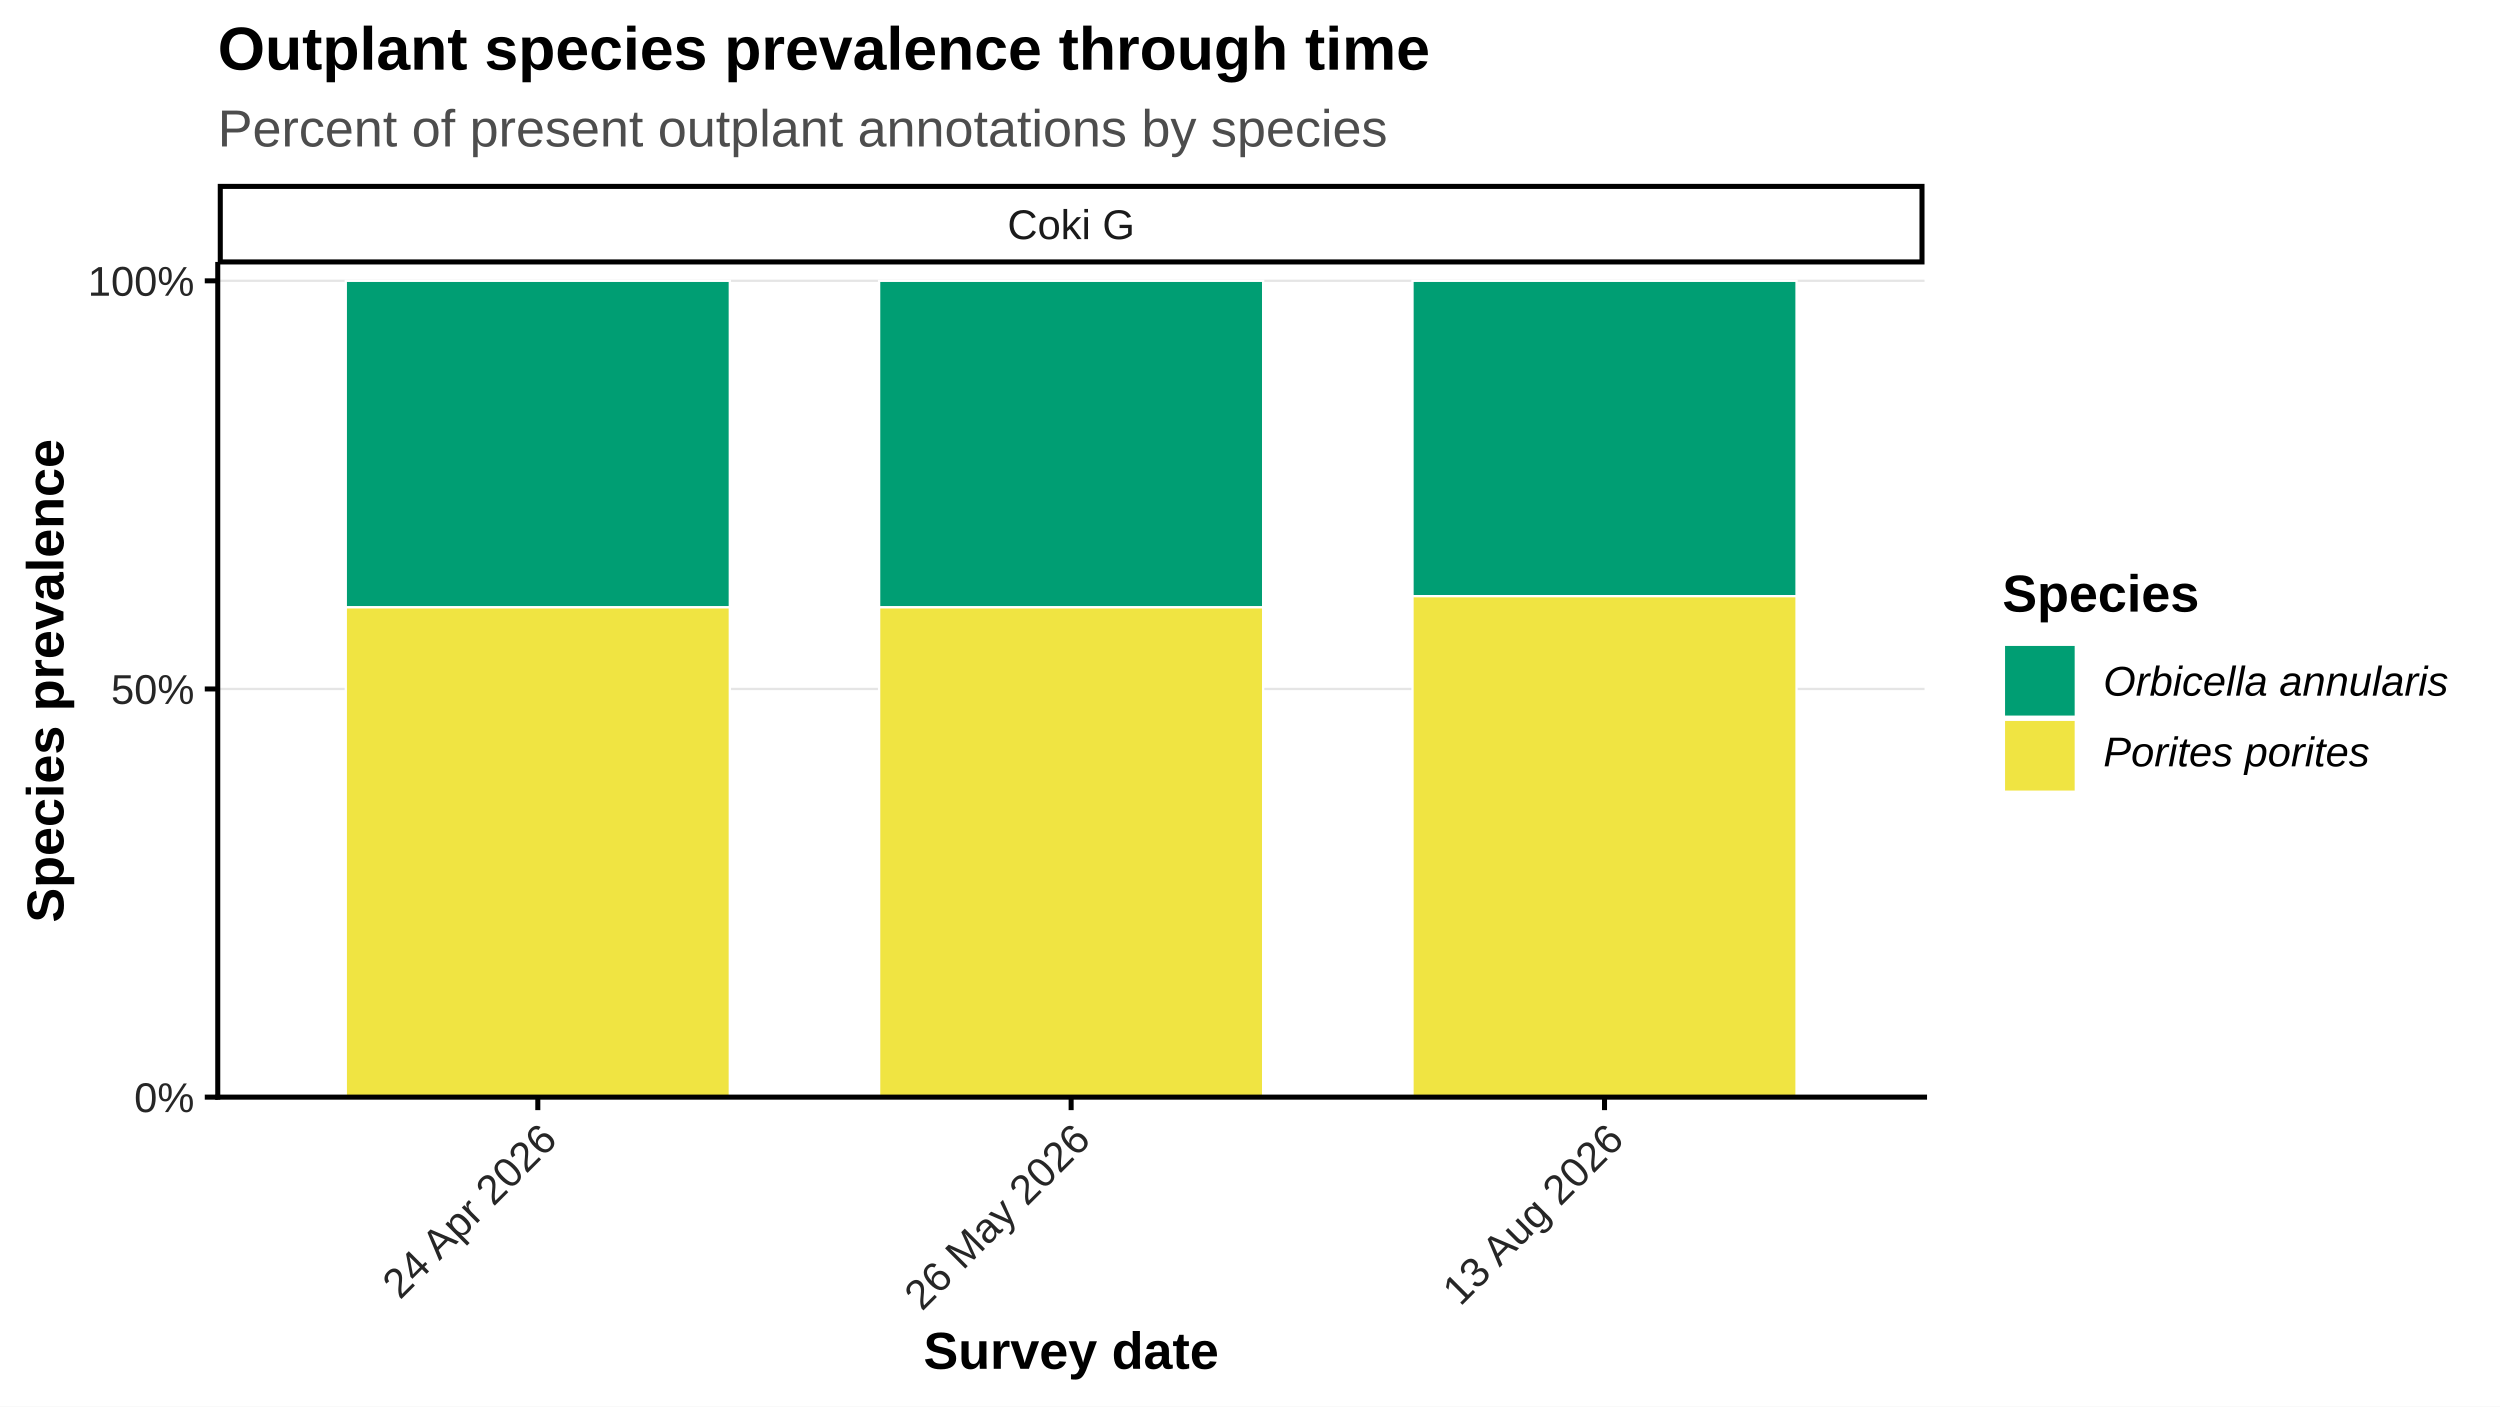
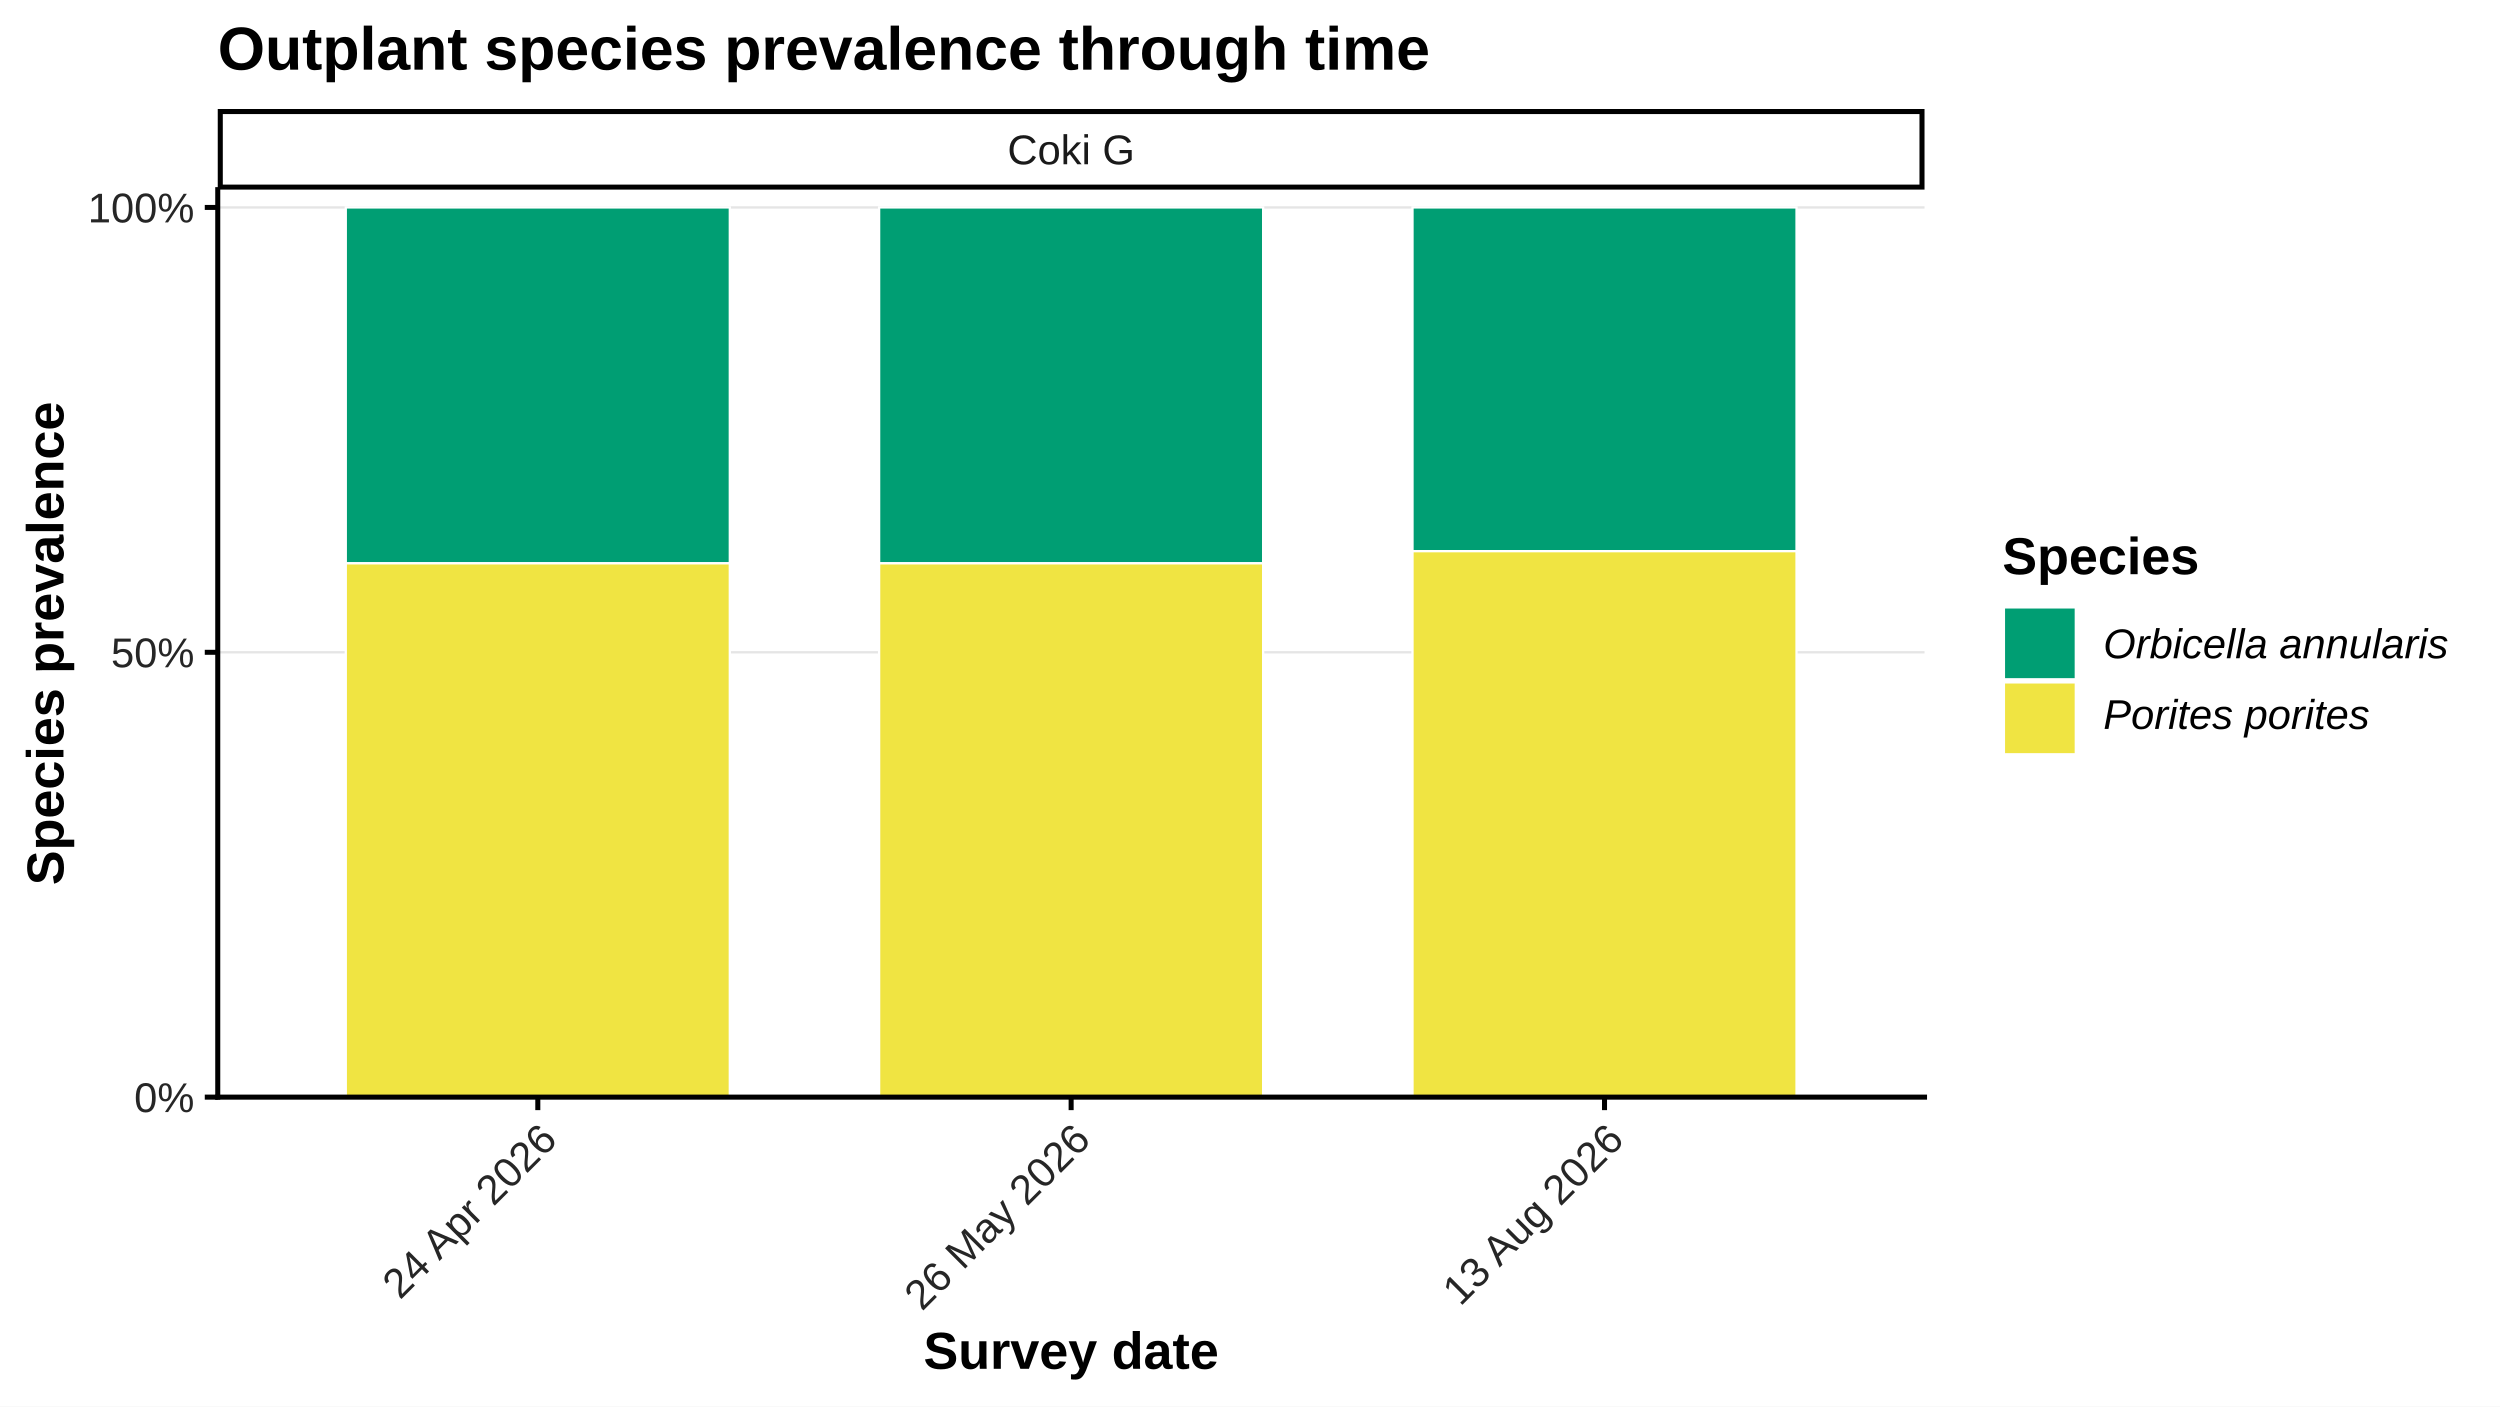
<svg xmlns="http://www.w3.org/2000/svg" class="svglite" width="576.00pt" height="324.00pt" viewBox="0 0 576.00 324.00">
  <defs>
    <style type="text/css">
    .svglite line, .svglite polyline, .svglite polygon, .svglite path, .svglite rect, .svglite circle {
      fill: none;
      stroke: #000000;
      stroke-linecap: round;
      stroke-linejoin: round;
      stroke-miterlimit: 10.00;
    }
    .svglite text {
      white-space: pre;
    }
  </style>
  </defs>
  <rect width="100%" height="100%" style="stroke: none; fill: #FFFFFF;" />
  <defs>
    <clipPath id="cpMC4wMHw1NzYuMDB8MC4wMHwzMjQuMDA=">
      <rect x="0.00" y="0.00" width="576.00" height="324.00" />
    </clipPath>
  </defs>
  <g clip-path="url(#cpMC4wMHw1NzYuMDB8MC4wMHwzMjQuMDA=)">
    <rect x="0.00" y="0.00" width="576.00" height="324.00" style="stroke-width: 1.16; stroke: #FFFFFF; fill: #FFFFFF;" />
  </g>
  <defs>
-     <clipPath id="cpNTAuMTd8NDQzLjQxfDYwLjkzfDI1Mi43OA==">
-       <rect x="50.17" y="60.93" width="393.24" height="191.84" />
+     <clipPath id="cpNTAuMTd8NDQzLjQxfDQzLjcwfDI1Mi43OA==">
+       <rect x="50.17" y="43.70" width="393.24" height="209.08" />
    </clipPath>
  </defs>
-   <g clip-path="url(#cpNTAuMTd8NDQzLjQxfDYwLjkzfDI1Mi43OA==)">
-     <rect x="50.17" y="60.93" width="393.24" height="191.84" style="stroke-width: 1.16; stroke: none; fill: #FFFFFF;" />
+   <g clip-path="url(#cpNTAuMTd8NDQzLjQxfDQzLjcwfDI1Mi43OA==)">
+     <rect x="50.17" y="43.70" width="393.24" height="209.08" style="stroke-width: 1.16; stroke: none; fill: #FFFFFF;" />
    <polyline points="50.17,252.78 443.41,252.78 " style="stroke-width: 0.53; stroke: #E5E5E5; stroke-linecap: butt;" />
-     <polyline points="50.17,158.74 443.41,158.74 " style="stroke-width: 0.53; stroke: #E5E5E5; stroke-linecap: butt;" />
-     <polyline points="50.17,64.70 443.41,64.70 " style="stroke-width: 0.53; stroke: #E5E5E5; stroke-linecap: butt;" />
-     <rect x="79.67" y="64.70" width="88.48" height="75.23" style="stroke-width: 0.53; stroke: #FFFFFF; stroke-linecap: butt; stroke-linejoin: miter; fill: #009E73;" />
-     <rect x="79.67" y="139.93" width="88.48" height="112.85" style="stroke-width: 0.53; stroke: #FFFFFF; stroke-linecap: butt; stroke-linejoin: miter; fill: #F0E442;" />
-     <rect x="202.55" y="64.70" width="88.48" height="75.23" style="stroke-width: 0.53; stroke: #FFFFFF; stroke-linecap: butt; stroke-linejoin: miter; fill: #009E73;" />
-     <rect x="202.55" y="139.93" width="88.48" height="112.85" style="stroke-width: 0.53; stroke: #FFFFFF; stroke-linecap: butt; stroke-linejoin: miter; fill: #F0E442;" />
-     <rect x="325.44" y="64.70" width="88.48" height="72.67" style="stroke-width: 0.53; stroke: #FFFFFF; stroke-linecap: butt; stroke-linejoin: miter; fill: #009E73;" />
-     <rect x="325.44" y="137.36" width="88.48" height="115.41" style="stroke-width: 0.53; stroke: #FFFFFF; stroke-linecap: butt; stroke-linejoin: miter; fill: #F0E442;" />
+     <polyline points="50.17,150.29 443.41,150.29 " style="stroke-width: 0.53; stroke: #E5E5E5; stroke-linecap: butt;" />
+     <polyline points="50.17,47.79 443.41,47.79 " style="stroke-width: 0.53; stroke: #E5E5E5; stroke-linecap: butt;" />
+     <rect x="79.67" y="47.79" width="88.48" height="81.99" style="stroke-width: 0.53; stroke: #FFFFFF; stroke-linecap: butt; stroke-linejoin: miter; fill: #009E73;" />
+     <rect x="79.67" y="129.79" width="88.48" height="122.99" style="stroke-width: 0.53; stroke: #FFFFFF; stroke-linecap: butt; stroke-linejoin: miter; fill: #F0E442;" />
+     <rect x="202.55" y="47.79" width="88.48" height="81.99" style="stroke-width: 0.53; stroke: #FFFFFF; stroke-linecap: butt; stroke-linejoin: miter; fill: #009E73;" />
+     <rect x="202.55" y="129.79" width="88.48" height="122.99" style="stroke-width: 0.53; stroke: #FFFFFF; stroke-linecap: butt; stroke-linejoin: miter; fill: #F0E442;" />
+     <rect x="325.44" y="47.79" width="88.48" height="79.20" style="stroke-width: 0.53; stroke: #FFFFFF; stroke-linecap: butt; stroke-linejoin: miter; fill: #009E73;" />
+     <rect x="325.44" y="126.99" width="88.48" height="125.78" style="stroke-width: 0.53; stroke: #FFFFFF; stroke-linecap: butt; stroke-linejoin: miter; fill: #F0E442;" />
  </g>
  <g clip-path="url(#cpMC4wMHw1NzYuMDB8MC4wMHwzMjQuMDA=)">
</g>
  <defs>
-     <clipPath id="cpNTAuMTd8NDQzLjQxfDQyLjM2fDYwLjkz">
-       <rect x="50.17" y="42.36" width="393.24" height="18.57" />
+     <clipPath id="cpNTAuMTd8NDQzLjQxfDI1LjEyfDQzLjcw">
+       <rect x="50.17" y="25.12" width="393.24" height="18.57" />
    </clipPath>
  </defs>
-   <g clip-path="url(#cpNTAuMTd8NDQzLjQxfDQyLjM2fDYwLjkz)">
-     <rect x="50.17" y="42.36" width="393.24" height="18.57" style="stroke-width: 2.33; fill: #FFFFFF;" />
-     <text x="246.79" y="55.09" text-anchor="middle" style="font-size: 9.60px;fill: #1A1A1A; font-family: &quot;Arial&quot;;" textLength="29.31px" lengthAdjust="spacingAndGlyphs">Coki G</text>
+   <g clip-path="url(#cpNTAuMTd8NDQzLjQxfDI1LjEyfDQzLjcw)">
+     <rect x="50.17" y="25.12" width="393.24" height="18.57" style="stroke-width: 2.33; fill: #FFFFFF;" />
+     <text x="246.79" y="37.85" text-anchor="middle" style="font-size: 9.60px;fill: #1A1A1A; font-family: &quot;Arial&quot;;" textLength="29.31px" lengthAdjust="spacingAndGlyphs">Coki G</text>
  </g>
  <g clip-path="url(#cpMC4wMHw1NzYuMDB8MC4wMHwzMjQuMDA=)">
    <polyline points="50.17,252.78 443.41,252.78 " style="stroke-width: 1.16; stroke-linecap: square;" />
    <polyline points="123.91,255.77 123.91,252.78 " style="stroke-width: 1.16; stroke-linecap: butt;" />
    <polyline points="246.79,255.77 246.79,252.78 " style="stroke-width: 1.16; stroke-linecap: butt;" />
    <polyline points="369.68,255.77 369.68,252.78 " style="stroke-width: 1.16; stroke-linecap: butt;" />
    <text transform="translate(128.77,263.02) rotate(-45)" text-anchor="end" style="font-size: 9.60px;fill: #262626; font-family: &quot;Arial&quot;;" textLength="52.27px" lengthAdjust="spacingAndGlyphs">24 Apr 2026</text>
    <text transform="translate(251.66,263.02) rotate(-45)" text-anchor="end" style="font-size: 9.60px;fill: #262626; font-family: &quot;Arial&quot;;" textLength="55.46px" lengthAdjust="spacingAndGlyphs">26 May 2026</text>
    <text transform="translate(374.55,263.02) rotate(-45)" text-anchor="end" style="font-size: 9.60px;fill: #262626; font-family: &quot;Arial&quot;;" textLength="54.41px" lengthAdjust="spacingAndGlyphs">13 Aug 2026</text>
-     <polyline points="50.17,252.78 50.17,60.93 " style="stroke-width: 1.16; stroke-linecap: square;" />
+     <polyline points="50.17,252.78 50.17,43.70 " style="stroke-width: 1.16; stroke-linecap: square;" />
    <text x="44.79" y="256.22" text-anchor="end" style="font-size: 9.60px;fill: #262626; font-family: &quot;Arial&quot;;" textLength="13.87px" lengthAdjust="spacingAndGlyphs">0%</text>
-     <text x="44.79" y="162.18" text-anchor="end" style="font-size: 9.60px;fill: #262626; font-family: &quot;Arial&quot;;" textLength="19.20px" lengthAdjust="spacingAndGlyphs">50%</text>
-     <text x="44.79" y="68.14" text-anchor="end" style="font-size: 9.60px;fill: #262626; font-family: &quot;Arial&quot;;" textLength="24.54px" lengthAdjust="spacingAndGlyphs">100%</text>
+     <text x="44.79" y="153.73" text-anchor="end" style="font-size: 9.60px;fill: #262626; font-family: &quot;Arial&quot;;" textLength="19.20px" lengthAdjust="spacingAndGlyphs">50%</text>
+     <text x="44.79" y="51.24" text-anchor="end" style="font-size: 9.60px;fill: #262626; font-family: &quot;Arial&quot;;" textLength="24.54px" lengthAdjust="spacingAndGlyphs">100%</text>
    <polyline points="47.18,252.78 50.17,252.78 " style="stroke-width: 1.16; stroke-linecap: butt;" />
-     <polyline points="47.18,158.74 50.17,158.74 " style="stroke-width: 1.16; stroke-linecap: butt;" />
-     <polyline points="47.18,64.70 50.17,64.70 " style="stroke-width: 1.16; stroke-linecap: butt;" />
+     <polyline points="47.18,150.29 50.17,150.29 " style="stroke-width: 1.16; stroke-linecap: butt;" />
+     <polyline points="47.18,47.79 50.17,47.79 " style="stroke-width: 1.16; stroke-linecap: butt;" />
    <text x="246.79" y="315.37" text-anchor="middle" style="font-size: 12.00px; font-weight: bold; font-family: &quot;Arial&quot;;" textLength="68.04px" lengthAdjust="spacingAndGlyphs">Survey date</text>
-     <text transform="translate(14.62,156.86) rotate(-90)" text-anchor="middle" style="font-size: 12.00px; font-weight: bold; font-family: &quot;Arial&quot;;" textLength="111.41px" lengthAdjust="spacingAndGlyphs">Species prevalence</text>
-     <rect x="455.36" y="124.96" width="114.66" height="63.78" style="stroke-width: 1.16; stroke: none; fill: #FFFFFF;" />
-     <text x="461.34" y="140.91" style="font-size: 12.00px; font-weight: bold; font-family: &quot;Arial&quot;;" textLength="45.37px" lengthAdjust="spacingAndGlyphs">Species</text>
-     <rect x="461.34" y="148.21" width="17.28" height="17.28" style="stroke-width: 1.16; stroke: none; fill: #FFFFFF;" />
-     <rect x="461.70" y="148.56" width="16.57" height="16.57" style="stroke-width: 0.53; stroke: #FFFFFF; stroke-linecap: butt; stroke-linejoin: miter; fill: #009E73;" />
-     <rect x="461.34" y="165.49" width="17.28" height="17.28" style="stroke-width: 1.16; stroke: none; fill: #FFFFFF;" />
-     <rect x="461.70" y="165.84" width="16.57" height="16.57" style="stroke-width: 0.53; stroke: #FFFFFF; stroke-linecap: butt; stroke-linejoin: miter; fill: #F0E442;" />
-     <text x="484.60" y="160.28" style="font-size: 9.60px; font-style: italic; font-family: &quot;Arial&quot;;" textLength="79.44px" lengthAdjust="spacingAndGlyphs">Orbicella annularis</text>
-     <text x="484.60" y="176.57" style="font-size: 9.60px; font-style: italic; font-family: &quot;Arial&quot;;" textLength="61.32px" lengthAdjust="spacingAndGlyphs">Porites porites</text>
-     <text x="50.17" y="33.74" style="font-size: 12.00px;fill: #4D4D4D; font-family: &quot;Arial&quot;;" textLength="269.50px" lengthAdjust="spacingAndGlyphs">Percent of present outplant annotations by species</text>
+     <text transform="translate(14.62,148.24) rotate(-90)" text-anchor="middle" style="font-size: 12.00px; font-weight: bold; font-family: &quot;Arial&quot;;" textLength="111.41px" lengthAdjust="spacingAndGlyphs">Species prevalence</text>
+     <rect x="455.36" y="116.35" width="114.66" height="63.78" style="stroke-width: 1.16; stroke: none; fill: #FFFFFF;" />
+     <text x="461.34" y="132.29" style="font-size: 12.00px; font-weight: bold; font-family: &quot;Arial&quot;;" textLength="45.37px" lengthAdjust="spacingAndGlyphs">Species</text>
+     <rect x="461.34" y="139.59" width="17.28" height="17.28" style="stroke-width: 1.16; stroke: none; fill: #FFFFFF;" />
+     <rect x="461.70" y="139.94" width="16.57" height="16.57" style="stroke-width: 0.53; stroke: #FFFFFF; stroke-linecap: butt; stroke-linejoin: miter; fill: #009E73;" />
+     <rect x="461.34" y="156.87" width="17.28" height="17.28" style="stroke-width: 1.16; stroke: none; fill: #FFFFFF;" />
+     <rect x="461.70" y="157.22" width="16.57" height="16.57" style="stroke-width: 0.53; stroke: #FFFFFF; stroke-linecap: butt; stroke-linejoin: miter; fill: #F0E442;" />
+     <text x="484.60" y="151.66" style="font-size: 9.60px; font-style: italic; font-family: &quot;Arial&quot;;" textLength="79.44px" lengthAdjust="spacingAndGlyphs">Orbicella annularis</text>
+     <text x="484.60" y="167.95" style="font-size: 9.60px; font-style: italic; font-family: &quot;Arial&quot;;" textLength="61.32px" lengthAdjust="spacingAndGlyphs">Porites porites</text>
    <text x="50.17" y="16.05" style="font-size: 14.00px; font-weight: bold; font-family: &quot;Arial&quot;;" textLength="279.17px" lengthAdjust="spacingAndGlyphs">Outplant species prevalence through time</text>
  </g>
</svg>
